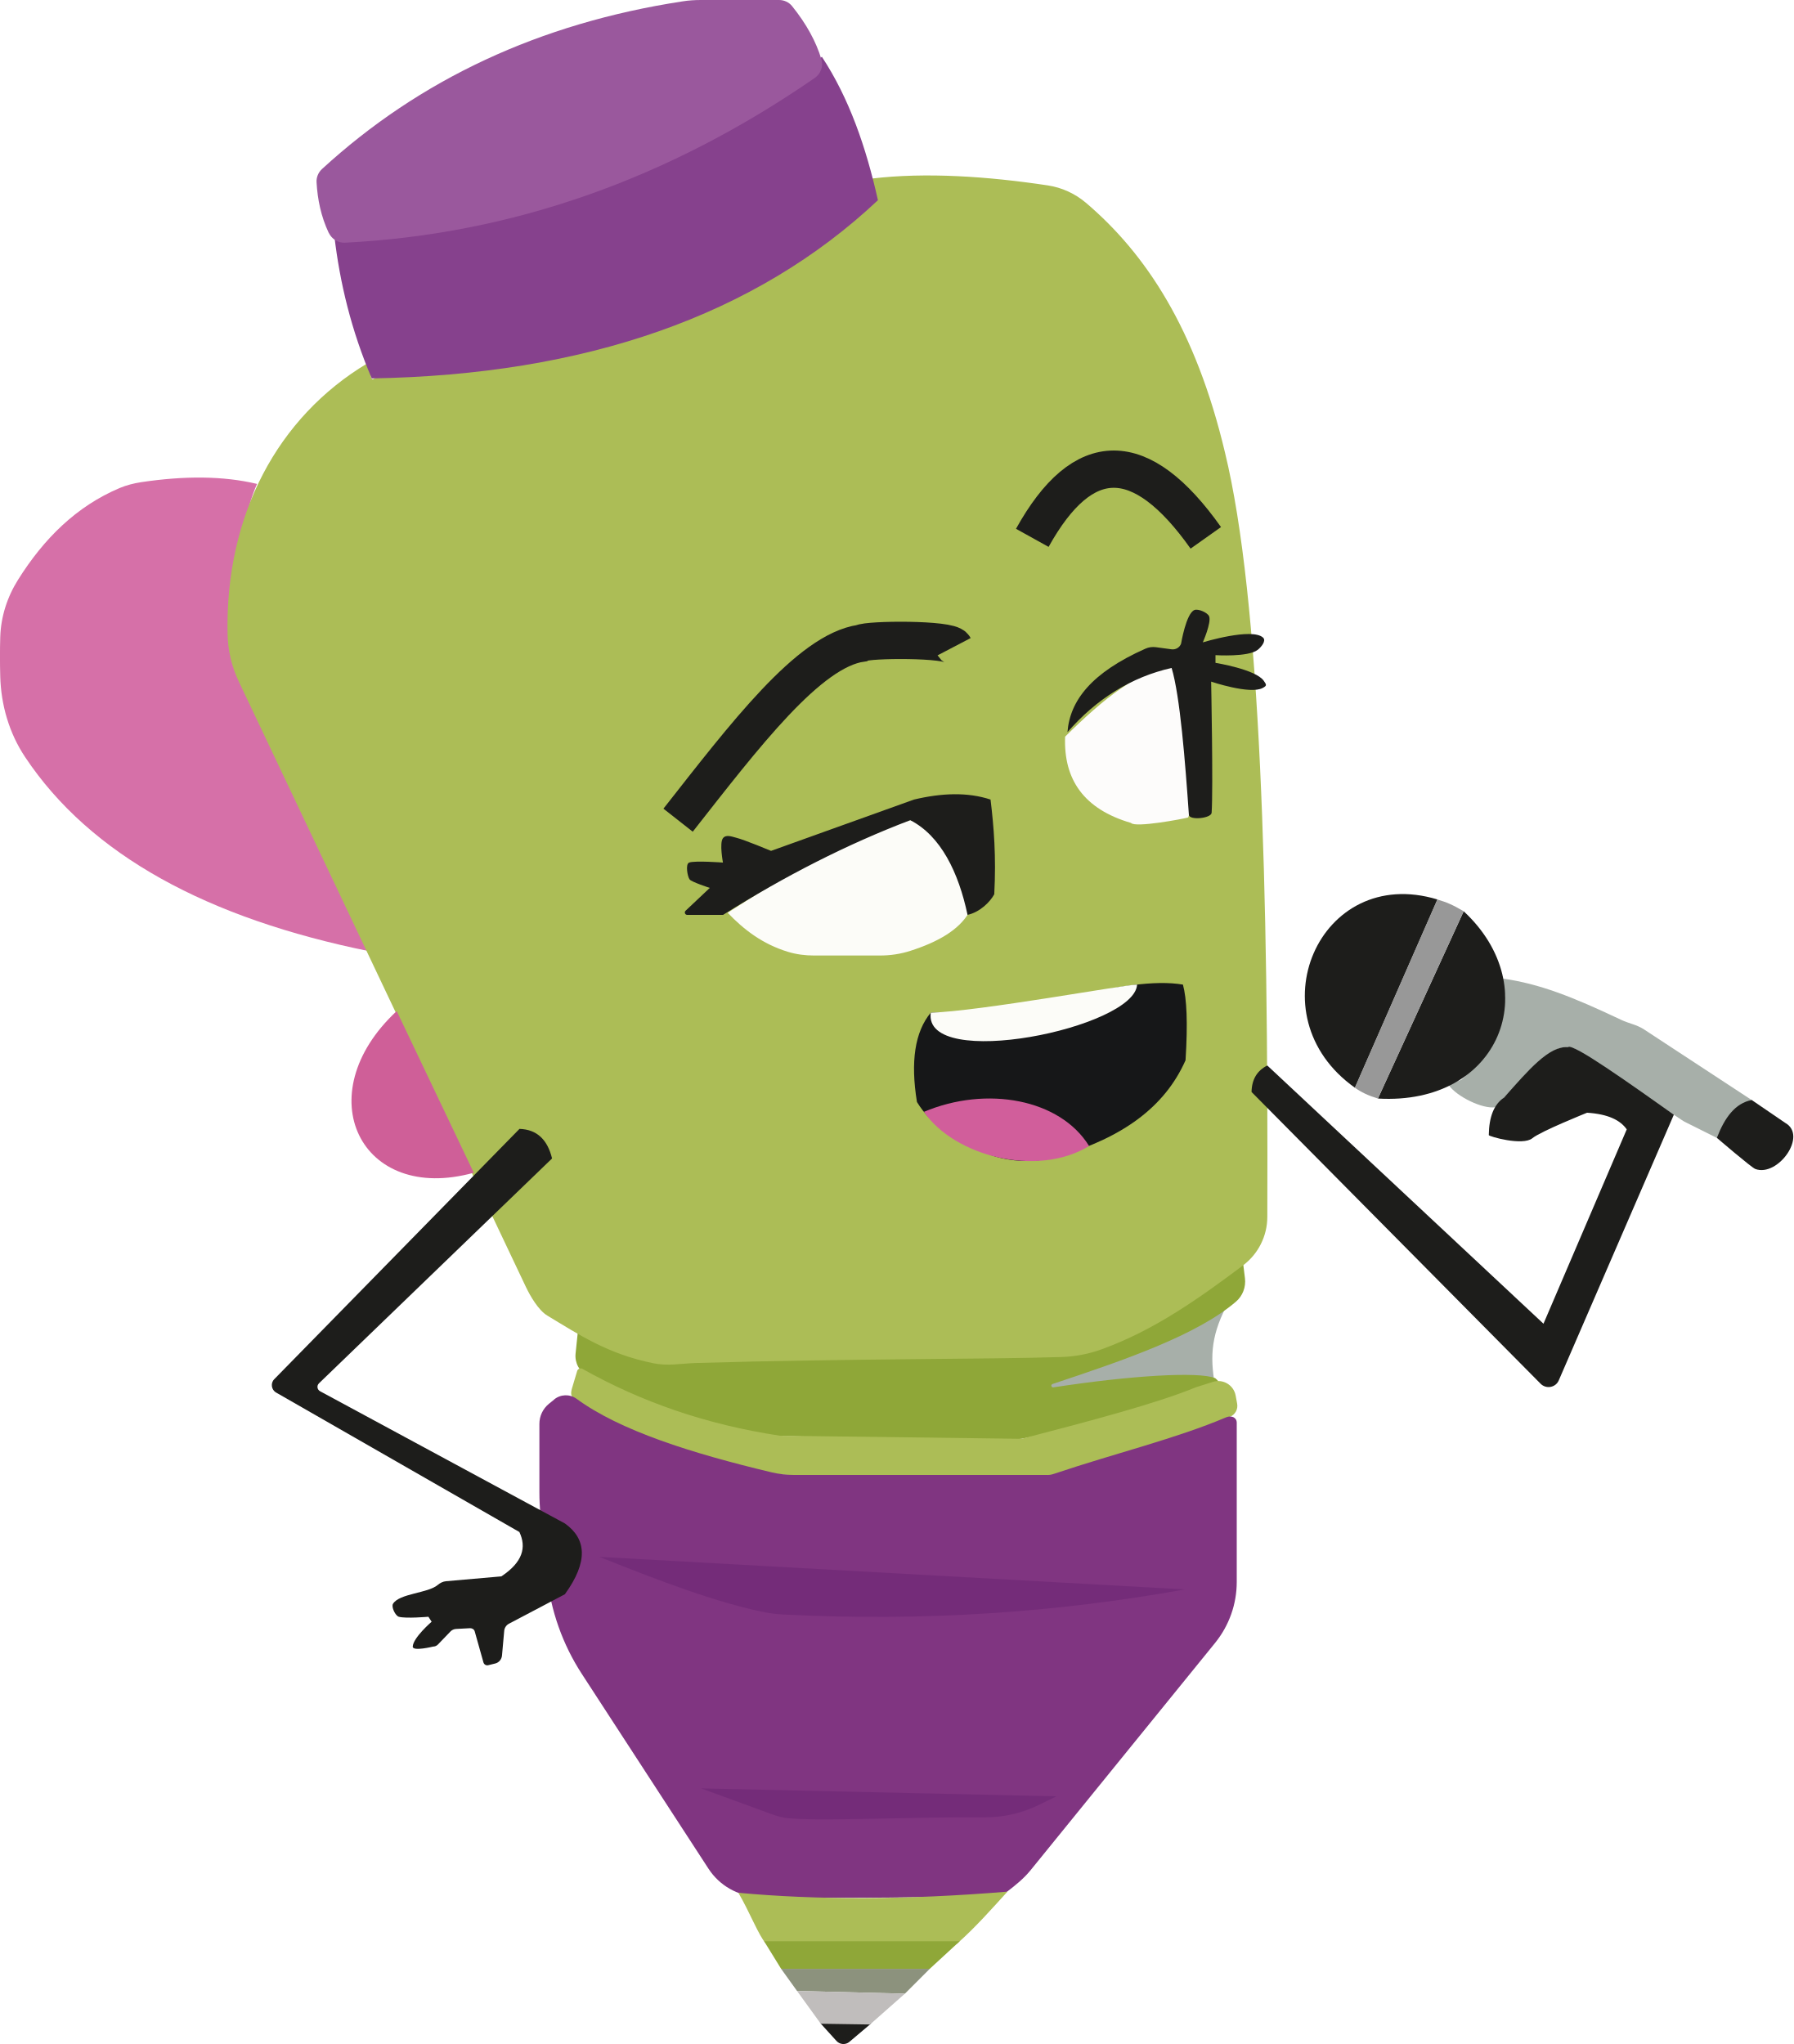
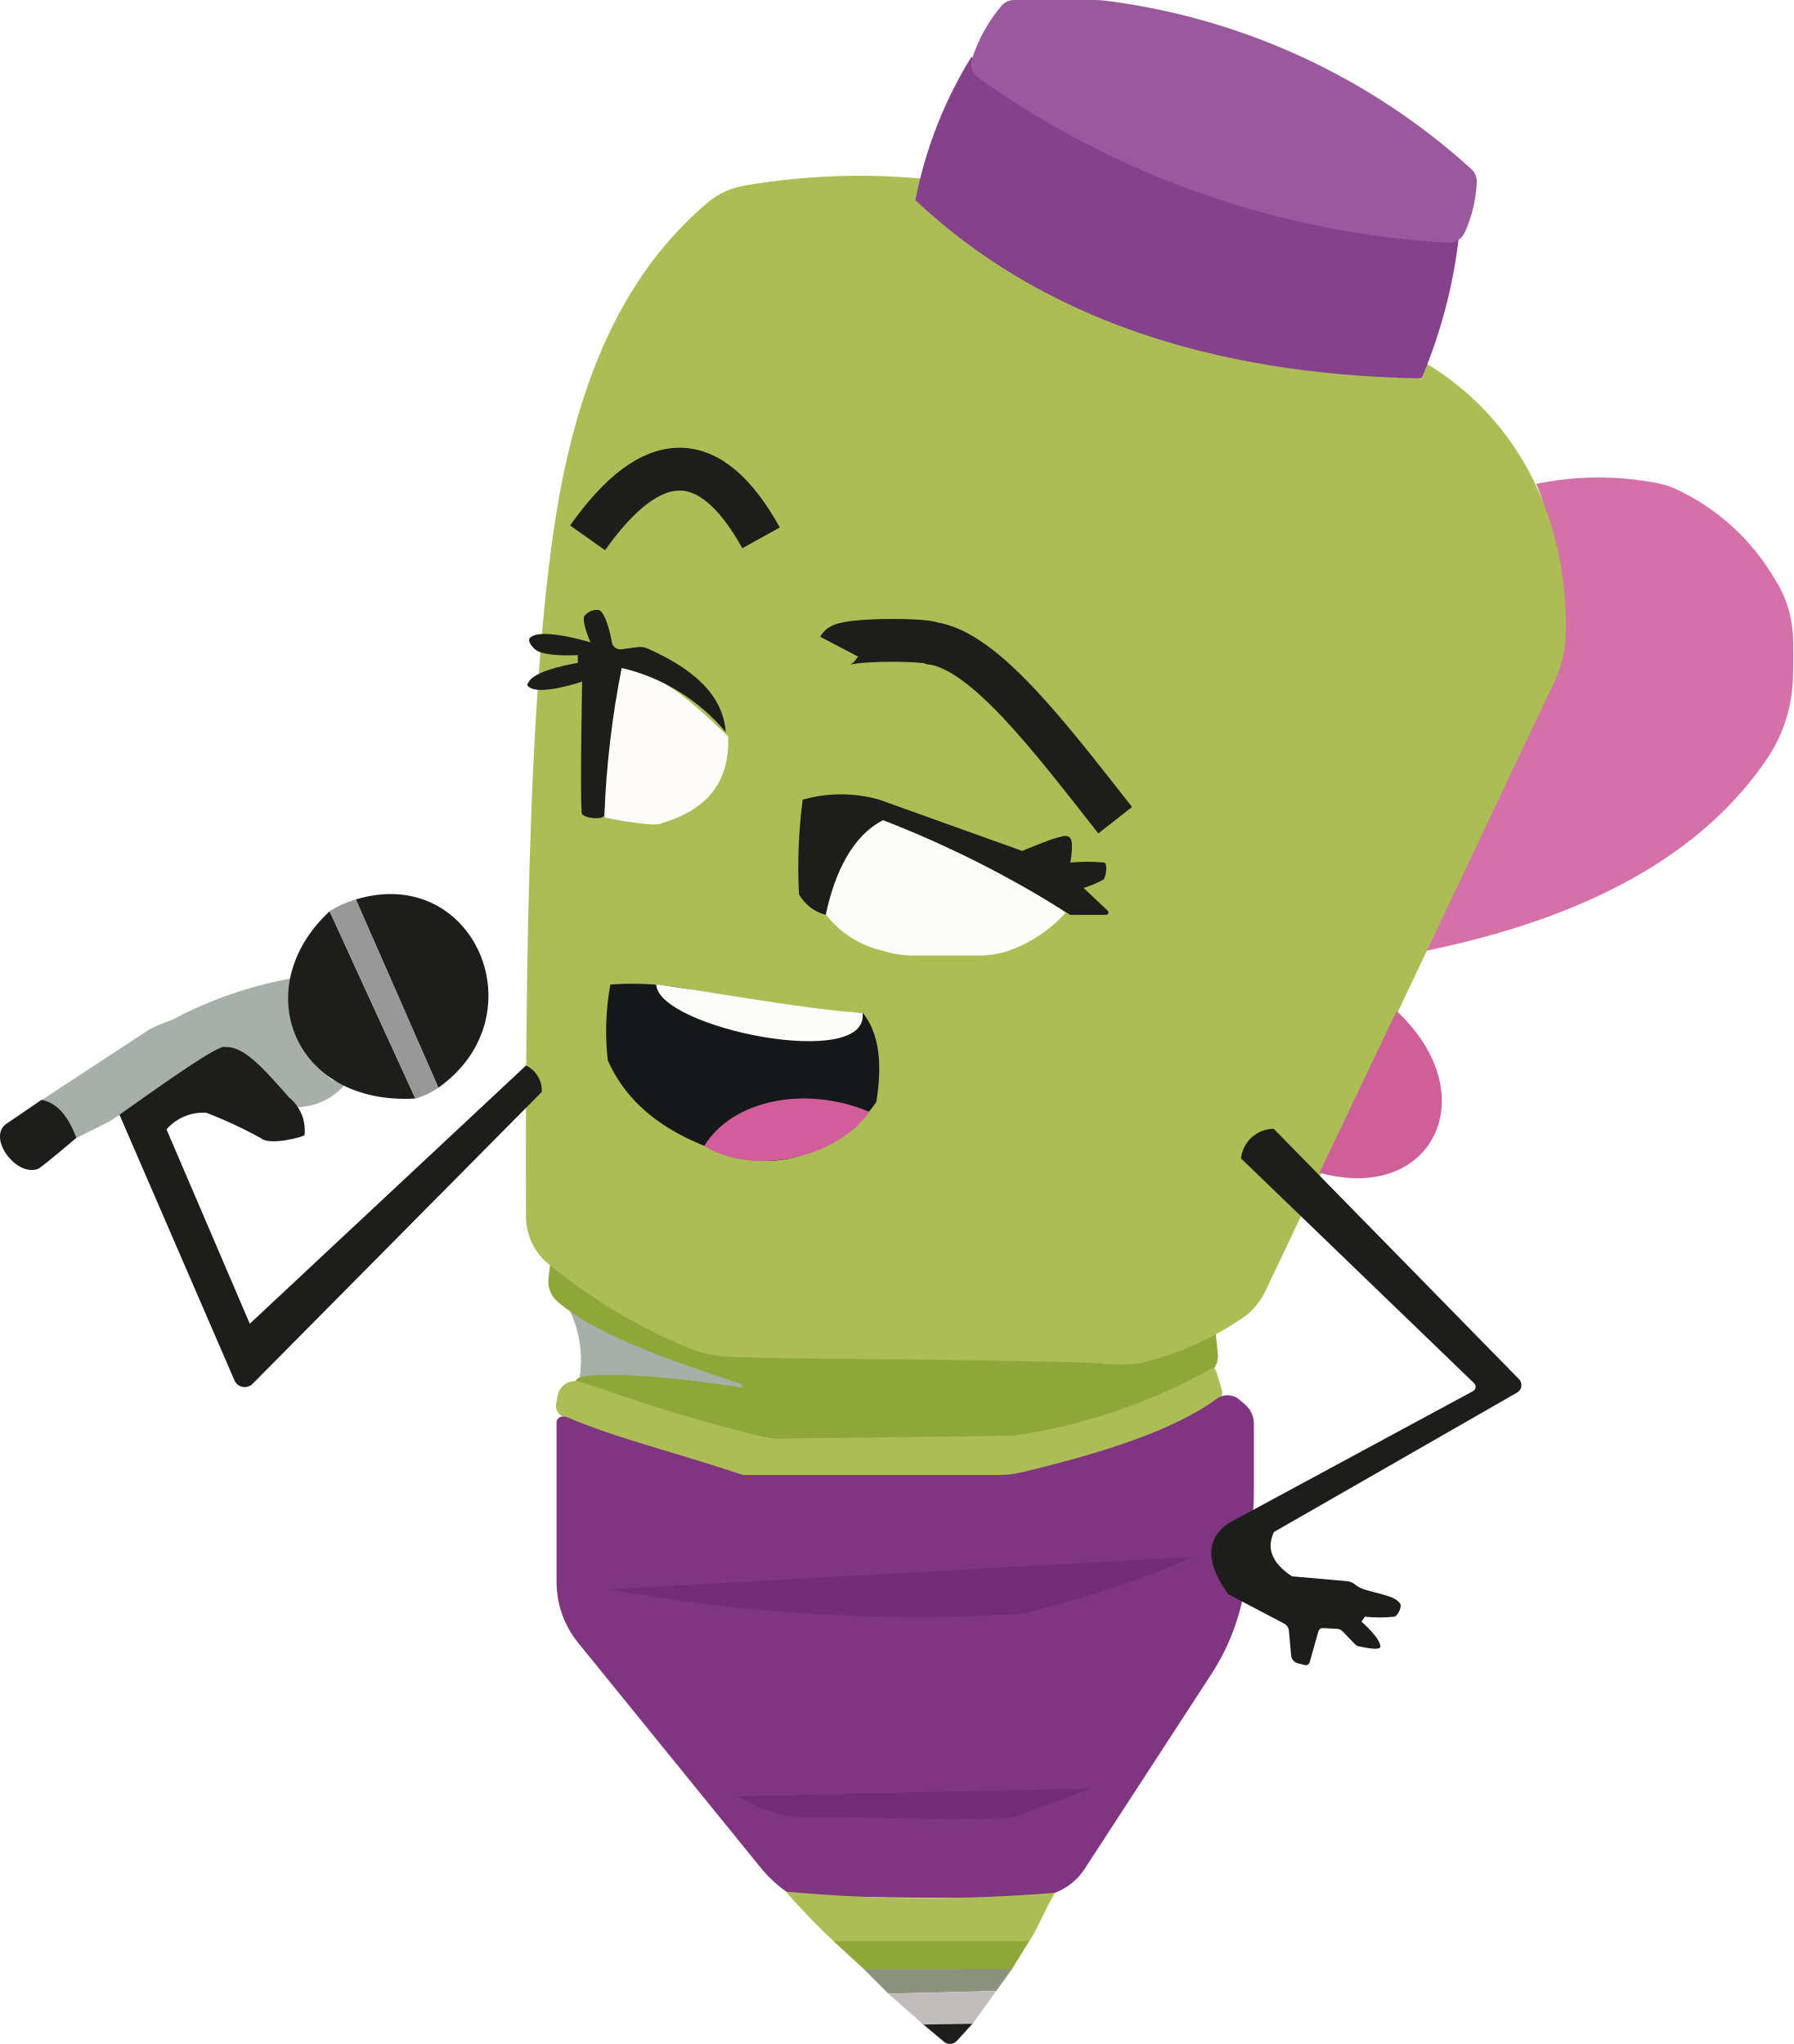
- <svg xmlns="http://www.w3.org/2000/svg" id="Laag_2" viewBox="0 0 144.29 164.48">
-   <defs>
-     <style>.cls-1{fill:#86418d;}.cls-1,.cls-2,.cls-3,.cls-4,.cls-5,.cls-6,.cls-7,.cls-8,.cls-9,.cls-10,.cls-11,.cls-12,.cls-13,.cls-14,.cls-15,.cls-16,.cls-17{stroke-width:0px;}.cls-2{fill:#cf5f98;}.cls-3{fill:#a7afa9;}.cls-4{fill:#c0bdbc;}.cls-5{fill:#fdfcfb;}.cls-6{fill:#161718;}.cls-18{fill:none;stroke:#1d1d1b;stroke-miterlimit:10;stroke-width:3px;}.cls-7{fill:#989898;}.cls-8{fill:#742c79;}.cls-9{fill:#d15e9b;}.cls-10{fill:#d670a8;}.cls-11{fill:#acbd56;}.cls-12{fill:#9a589d;}.cls-13{fill:#8c927d;}.cls-14{fill:#fcfcf8;}.cls-15{fill:#1d1d1b;}.cls-16{fill:#803581;}.cls-17{fill:#8fa738;}</style>
-   </defs>
-   <g id="Laag_2-2">
-     <g id="Pen_met_Microfoon">
-       <path class="cls-10" d="m20.68,38.94c-2.71-.65-5.84-.66-9.32-.14-.59.09-1.18.24-1.73.47-3.5,1.48-6.11,4.09-8.17,7.37-.88,1.4-1.39,2.98-1.44,4.63-.03,1.01-.03,2.07,0,3.16.06,2.3.72,4.57,2,6.49,5.25,7.89,14.68,12.99,27.77,15.64-8.56-16.37-12.59-29.6-9.11-37.62Z" />
-       <path class="cls-3" d="m97.68,111c-.34-2.3-.11-4.09,1.51-6.81l-14.98,6.57-.43,1.32,13.89-1.09Z" />
-       <path class="cls-17" d="m98.04,111.15c-3.79,1.71-9.02,3.31-15.85,4.63-4.48.46-12.34-.03-19.98-.26-5.37-.86-10.3-2.54-14.93-4.81-.66-.32-1.04-1.04-.97-1.77l.2-1.93c.04-.37-.09-.15.23.04,2.54,1.5,5.37,2.23,7.8,2.22,9.59-.28,19.79-.48,31.15-.51,3.95-.72,9.11-3.36,14.29-7.44l.19,1.53c.09.72-.18,1.43-.73,1.9-3.14,2.68-8.82,4.65-14.75,6.62-.17.06-.1.3.07.27,6.17-.95,11.69-1.29,13.02-.74.04.02.28.26.25.28Z" />
-       <path class="cls-11" d="m46.17,112.55c3.39,2.61,9.3,4.48,15.48,5.94.94.22,1.94.21,2.91.21l18.56.1c1.67,0,3.35-.37,4.94-.9,4.07-1.35,7.81-2.66,10.9-3.89.43-.17.67-.62.58-1.07l-.12-.65c-.16-.84-1.02-1.35-1.83-1.09l-1.39.44c-3,1.25-8.38,2.68-14,4.14l-19.46-.25c-5.99-.91-11.18-2.74-15.88-5.38-.16-.09-.37,0-.42.17l-.34,1.14c-.13.43-.28.82.08,1.09Z" />
-       <path class="cls-11" d="m29.53,29.27c.34-.21.16,1.42.51,1.23,7.83-4.19,5.45-4.62,8.43-1.45,13.93-3.76,21.86-6.72,29.11-12.06.57-.42,2.41-.49,2.38-1.2-.02-.48-.73-.69.18-1.42,4.34-.52,9.34-.18,14.17.55,1.13.17,2.2.66,3.08,1.41,4.81,4.1,8.81,10.13,11.17,20.07,2.89,11.88,3.5,34.97,3.41,61.52,0,1.54-.73,2.99-1.96,3.91-3.38,2.53-7.04,5.18-11.35,6.74-1.06.39-2.18.6-3.3.63-5.8.19-17.06.12-29.36.48-1.25.04-2.25.27-3.48.01-3.61-.74-5.91-2.27-8.49-3.83-.7-.42-1.37-1.57-1.72-2.31l-23.07-48.65c-.59-1.22-.91-2.56-.93-3.92-.19-9.53,4.03-17.41,11.23-21.73Z" />
-       <g id="Hoodje">
-         <path class="cls-1" d="m29.9,30.45c17.19-.28,30.88-5.06,40.74-14.34-.95-4.25-2.31-8.2-4.51-11.54-11.01,8.74-24.05,13.6-39.23,14.4.44,3.76,1.36,7.61,3.01,11.48Z" />
-         <path class="cls-12" d="m26.45,18.74c-.62-1.32-.9-2.68-.98-4.08-.02-.39.14-.78.43-1.05C33.75,6.4,43.41,1.87,54.92.11c.49-.08.99-.11,1.49-.11h6.28c.4,0,.79.18,1.04.49,1.17,1.45,1.94,2.88,2.36,4.28.17.56-.05,1.17-.53,1.5-11.73,8.1-24.32,12.58-37.81,13.26-.55.03-1.06-.3-1.3-.8Z" />
+ <svg xmlns="http://www.w3.org/2000/svg" width="108.417" height="123.585" viewBox="0 0 108.417 123.585">
+   <g id="Laag_2-2" transform="translate(0 0)">
+     <g id="Pen_met_Microfoon" transform="translate(0 0)">
+       <path id="Path_145" data-name="Path 145" d="M6.843,33.56a18.519,18.519,0,0,1,7-.105,5.549,5.549,0,0,1,1.3.353,13.5,13.5,0,0,1,6.139,5.538,6.915,6.915,0,0,1,1.082,3.479c.023.759.023,1.555,0,2.374a9.22,9.22,0,0,1-1.5,4.876C16.918,56,9.833,59.835,0,61.826,6.429,49.527,9.457,39.586,6.843,33.56Z" transform="translate(86.034 -4.302)" fill="#d670a8" />
+       <path id="Path_146" data-name="Path 146" d="M73.463,95.065a6.893,6.893,0,0,0-1.135-5.117l11.255,4.936.323.992-10.436-.819Z" transform="translate(-38.441 -11.665)" fill="#a7afa9" />
+       <path id="Path_147" data-name="Path 147" d="M41.586,94.857A54.939,54.939,0,0,0,53.5,98.336c3.366.346,9.272-.023,15.012-.2a39.489,39.489,0,0,0,11.218-3.614,1.337,1.337,0,0,0,.729-1.33l-.15-1.45c-.03-.278.068-.113-.173.03a11.756,11.756,0,0,1-5.861,1.668c-7.206-.21-14.869-.361-23.4-.383-2.968-.541-6.845-2.525-10.737-5.59l-.143,1.15a1.607,1.607,0,0,0,.548,1.428c2.359,2.014,6.627,3.494,11.083,4.974a.1.1,0,0,1-.053.2c-4.636-.714-8.783-.969-9.783-.556-.03.015-.21.2-.188.21Z" transform="translate(-6.834 -11.343)" fill="#8fa738" />
+       <path id="Path_148" data-name="Path 148" d="M79.788,96.893c-2.547,1.961-6.988,3.366-11.631,4.463a9.652,9.652,0,0,1-2.186.158l-13.945.075a11.862,11.862,0,0,1-3.712-.676c-3.058-1.014-5.868-2-8.19-2.923a.711.711,0,0,1-.436-.8l.09-.488a1.069,1.069,0,0,1,1.375-.819l1.044.331A96.923,96.923,0,0,0,52.717,99.32l14.621-.188A34.563,34.563,0,0,0,79.27,95.09a.222.222,0,0,1,.316.128l.255.857c.1.323.21.616-.06.819Z" transform="translate(-6.063 -12.328)" fill="#acbd56" />
+       <path id="Path_149" data-name="Path 149" d="M70.237,23.573c-.255-.158-.12,1.067-.383.924-5.883-3.148-4.095-3.471-6.334-1.089-10.466-2.825-16.425-5.049-21.872-9.061-.428-.316-1.811-.368-1.788-.9.015-.361.548-.518-.135-1.067a41.085,41.085,0,0,0-10.647.413,4.64,4.64,0,0,0-2.314,1.059c-3.614,3.081-6.619,7.611-8.393,15.08-2.171,8.926-2.63,26.275-2.562,46.224a3.672,3.672,0,0,0,1.473,2.938,33.517,33.517,0,0,0,8.528,5.064,7.8,7.8,0,0,0,2.479.473c4.358.143,12.818.09,22.06.361A10.155,10.155,0,0,0,52.963,84a18.676,18.676,0,0,0,6.379-2.878,4.469,4.469,0,0,0,1.292-1.736L77.968,42.83a7.009,7.009,0,0,0,.7-2.945c.143-7.16-3.028-13.081-8.438-16.327Z" transform="translate(15.991 -1.581)" fill="#acbd56" />
+       <g id="Hoodje" transform="translate(55.339)">
+         <path id="Path_150" data-name="Path 150" d="M53.834,23.391c-12.916-.21-23.2-3.8-30.61-10.774a25.905,25.905,0,0,1,3.389-8.671,50.427,50.427,0,0,0,29.476,10.82,31.015,31.015,0,0,1-2.262,8.626Z" transform="translate(-23.223 -0.512)" fill="#86418d" />
+         <path id="Path_151" data-name="Path 151" d="M51.814,14.08a8.186,8.186,0,0,0,.736-3.066,1.017,1.017,0,0,0-.323-.789A40.454,40.454,0,0,0,30.423.083,6.955,6.955,0,0,0,29.3,0H24.585A1.01,1.01,0,0,0,23.8.368,9.51,9.51,0,0,0,22.03,3.584a1.016,1.016,0,0,0,.4,1.127,54.072,54.072,0,0,0,28.409,9.963,1.037,1.037,0,0,0,.977-.6Z" transform="translate(-18.611 0)" fill="#9a589d" />
      </g>
-       <path class="cls-16" d="m44.58,112.63l-.41.33c-.49.4-.77.99-.77,1.62v5.51c0,.6.03,1.19.09,1.79l.51,4.85c.3,2.86,1.27,5.61,2.84,8.01l10.17,15.64c.88,1.35,2.36,2.2,3.97,2.25,4.97.15,11.19.09,17.85-.05.76-.02,1.65.08,2.23-.38.64-.49,1.3-1.02,1.85-1.69l14.87-18.32c1.12-1.39,1.73-3.11,1.73-4.89v-12.81c0-.44-.44-.61-.85-.44-4.02,1.71-8.86,2.87-13.86,4.55-.23.08-.41.1-.65.09h-20.22c-.62,0-1.24-.07-1.84-.21-6.5-1.55-12.2-3.36-15.7-5.92-.55-.4-1.29-.37-1.81.06Z" />
-       <path class="cls-8" d="m48.23,125.28c4.85,1.95,9.54,3.71,13.3,4.46.49.1,1,.15,1.5.18,11.33.58,22.07-.17,32.3-2.02" />
-       <path class="cls-8" d="m56.41,143.91l5.75,2.1c.47.17.96.29,1.46.32,3.09.22,9.52-.13,15.64-.09,1.49,0,2.95-.33,4.29-.98l1.45-.71" />
-       <path class="cls-11" d="m59.41,152.31c.89,1.51,1.65,3.48,2.21,4.08,5.32,0,9.54-.01,15.37.03,1.51-1.33,2.92-2.94,4.07-4.2-8.13.67-15.32.68-21.66.09Z" />
-       <polygon class="cls-17" points="61.48 156.21 62.85 158.43 74.81 158.43 77.22 156.21 61.48 156.21" />
-       <polygon class="cls-13" points="62.85 158.43 64.13 160.21 72.81 160.43 74.81 158.43 62.85 158.43" />
-       <path class="cls-15" d="m66.04,162.84l1.26,1.39c.27.3.73.34,1.04.08l1.75-1.48s-.02-.05-.04-.05l-3.91-.14c-.1,0-.15.11-.09.19Z" />
-       <polygon class="cls-4" points="64.13 160.21 66.04 162.85 70 162.91 72.81 160.43 64.13 160.21" />
-       <path class="cls-2" d="m31.92,81.36c-7.24,6.74-2.9,15.54,6.2,13.01l-6.2-13.01Z" />
-       <path class="cls-15" d="m41.79,90.85l-19.72,20.13c-.32.32-.24.86.15,1.08l19.57,11.22c.58,1.23.28,2.42-1.45,3.57l-4.45.39c-.25.02-.48.14-.67.3-.78.67-3.1.68-3.6,1.52-.15.25.19.96.47,1.04.56.16,2.38,0,2.38,0l.26.4s-1.49,1.28-1.52,2c-.02.41,1.64,0,1.64,0,.14,0,.28-.06.38-.16l1.01-1.05c.12-.13.29-.2.46-.21l1.13-.06c.17,0,.33.1.37.27l.7,2.49c.05.16.21.26.38.22l.57-.14c.29-.07.51-.33.54-.63l.18-2c.02-.24.17-.46.38-.57l4.5-2.37c1.91-2.64,1.73-4.47,0-5.7l-19.7-10.64c-.23-.13-.28-.44-.09-.63l18.76-18.1c-.36-1.47-1.18-2.34-2.64-2.38Z" />
-       <path class="cls-3" d="m116.55,87.3c.67.96,2.75,1.95,3.74,1.8.18-.03.6-.66.73-.78l3.85-3.6c.58-.54,1.45-.61,2.11-.17l8.34,5.58c.12.08.24.15.37.21l2.46,1.23c.15.07.32-.01.35-.17.31-1.26,1.14-2.17,2.45-2.76.05-.02.05-.08.01-.11l-8.69-5.7c-.56-.37-1.21-.47-1.82-.76-3.99-1.89-6.56-2.89-9.49-3.32-.15-.02.13,1.2.13,1.35-.02,2.23-1.14,4.74-3.51,6.79" />
-       <path class="cls-15" d="m109.02,87.53c-8.17-5.79-2.89-18.04,6.64-15.15l-6.64,15.15Z" />
-       <path class="cls-15" d="m110.87,88.4c9.85.57,13.51-8.94,6.9-15.07l-6.9,15.07Z" />
-       <path class="cls-7" d="m109.02,87.53c.48.35,1.09.64,1.85.87l6.9-15.07c-.93-.55-1.37-.72-2.12-.95l-6.64,15.15Z" />
-       <path class="cls-15" d="m138.14,91.56s2.79,2.4,3.1,2.51c1.81.66,4.24-2.7,2.39-3.72l-2.68-1.83c-1.34.25-2.19,1.43-2.81,3.05Z" />
-       <path class="cls-15" d="m100.7,87.87l23.26,23.48c.45.45,1.21.31,1.46-.27l9.26-21.38c-3.57-2.52-8.13-5.78-8.51-5.44-1.53-.11-3.17,1.83-5.15,4.06-.81.54-1.21,1.54-1.23,3.02,0,.11,2.74.89,3.51.25.66-.55,4.4-2.05,4.4-2.05,1.7.11,2.67.6,3.19,1.34l-6.7,15.64-22.22-20.78c-.8.4-1.25,1.09-1.27,2.14Z" />
-       <path class="cls-18" d="m76.77,52.04c-.34-.65-6.94-.6-7.47-.28-4.22.6-9.38,7.42-14.74,14.24" />
-       <g id="Gezicht">
-         <g id="Mond">
-           <path class="cls-6" d="m74.89,81.49c-1.28,1.54-1.64,3.94-1.11,7.19,1.15,1.87,3.07,3.2,5.71,4.19,1.84.68,3.86.73,5.74.17,5.07-1.5,8.48-3.93,10.16-7.72.19-3.01.1-4.96-.21-6.09-2.25-.38-5.5.12-9.36,1.15-4.04.76-7.62,1.06-10.94,1.11Z" />
-           <path class="cls-9" d="m74.34,89.47c5.05-2.13,10.96-1.03,13.29,2.75-4.21,2.56-10.85.8-13.29-2.75Z" />
-           <path class="cls-14" d="m74.89,81.49c-.64,4.72,16.43,1.24,16.6-2.26-1,0-12.68,2.15-16.6,2.26Z" />
+       <path id="Path_152" data-name="Path 152" d="M78.74,97.2l.308.248a1.565,1.565,0,0,1,.579,1.217v4.14a13.433,13.433,0,0,1-.068,1.345l-.383,3.644a13.583,13.583,0,0,1-2.134,6.018L69.4,125.559a3.708,3.708,0,0,1-2.983,1.691c-3.734.113-8.408.068-13.412-.038a2.825,2.825,0,0,1-1.676-.286,8.148,8.148,0,0,1-1.39-1.27L38.768,111.892a5.849,5.849,0,0,1-1.3-3.674V98.593c0-.331.331-.458.639-.331,3.02,1.285,6.657,2.156,10.414,3.419a1.2,1.2,0,0,0,.488.068H64.2a6.1,6.1,0,0,0,1.383-.158c4.884-1.165,9.167-2.525,11.8-4.448a1.106,1.106,0,0,1,1.36.045Z" transform="translate(-3.821 -12.57)" fill="#803581" />
+       <path id="Path_153" data-name="Path 153" d="M77.027,108.156a62.05,62.05,0,0,1-9.993,3.351,8.1,8.1,0,0,1-1.127.135,105.484,105.484,0,0,1-24.269-1.518" transform="translate(-4.85 -14.026)" fill="#742c79" />
+       <path id="Path_154" data-name="Path 154" d="M70.181,124.24l-4.32,1.578a3.928,3.928,0,0,1-1.1.24c-2.322.165-7.153-.1-11.751-.068a7.365,7.365,0,0,1-3.223-.736L48.7,124.72" transform="translate(-4.15 -16.111)" fill="#742c79" />
+       <path id="Path_155" data-name="Path 155" d="M67.548,131.481c-.669,1.135-1.24,2.615-1.661,3.066-4,0-7.168-.008-11.548.023a40.8,40.8,0,0,1-3.058-3.156,93.628,93.628,0,0,0,16.274.068Z" transform="translate(-3.771 -17.042)" fill="#acbd56" />
+       <path id="Path_156" data-name="Path 156" d="M64.9,134.858l-1.029,1.668H54.887l-1.811-1.668Z" transform="translate(-2.682 -17.488)" fill="#8fa738" />
+       <path id="Path_157" data-name="Path 157" d="M63.246,136.775l-.962,1.337-6.522.165-1.5-1.5Z" transform="translate(-2.053 -17.737)" fill="#8c927d" />
+       <path id="Path_158" data-name="Path 158" d="M60.043,140.56,59.1,141.6a.564.564,0,0,1-.781.06L57,140.552s.015-.038.03-.038l2.938-.105a.087.087,0,0,1,.068.143Z" transform="translate(-1.247 -18.208)" fill="#1d1d1b" />
+       <path id="Path_159" data-name="Path 159" d="M61.886,138.312,60.451,140.3l-2.975.045-2.111-1.863Z" transform="translate(-1.656 -17.936)" fill="#c0bdbc" />
+       <path id="Path_160" data-name="Path 160" d="M29.074,70.239c5.44,5.064,2.179,11.676-4.658,9.775l4.658-9.775Z" transform="translate(55.358 -9.109)" fill="#cf5f98" />
+       <path id="Path_161" data-name="Path 161" d="M22.658,78.431,37.475,93.556a.516.516,0,0,1-.113.811l-14.7,8.43c-.436.924-.21,1.818,1.089,2.682l3.344.293a.908.908,0,0,1,.5.225c.586.5,2.329.511,2.7,1.142.113.188-.143.721-.353.781a8.614,8.614,0,0,1-1.788,0l-.2.3s1.12.962,1.142,1.5c.015.308-1.232,0-1.232,0a.411.411,0,0,1-.286-.12l-.759-.789a.511.511,0,0,0-.346-.158l-.849-.045a.276.276,0,0,0-.278.2l-.526,1.871a.24.24,0,0,1-.286.165l-.428-.105a.546.546,0,0,1-.406-.473l-.135-1.5a.543.543,0,0,0-.286-.428l-3.381-1.781c-1.435-1.984-1.3-3.359,0-4.283l14.8-7.994a.3.3,0,0,0,.068-.473l-14.1-13.6a2.011,2.011,0,0,1,1.984-1.788Z" transform="translate(54.357 -10.17)" fill="#1d1d1b" />
+       <path id="Path_162" data-name="Path 162" d="M118.982,74.41a3.945,3.945,0,0,1-2.81,1.352c-.135-.023-.451-.5-.548-.586l-2.893-2.7a1.28,1.28,0,0,0-1.585-.128l-6.266,4.193a2.035,2.035,0,0,1-.278.158l-1.848.924a.183.183,0,0,1-.263-.128,3.025,3.025,0,0,0-1.841-2.074.046.046,0,0,1-.008-.083l6.529-4.283a10.477,10.477,0,0,1,1.367-.571,24.472,24.472,0,0,1,7.13-2.495c.113-.015-.1.9-.1,1.014a7,7,0,0,0,2.637,5.1" transform="translate(-98.138 -8.816)" fill="#a7afa9" />
+       <path id="Path_163" data-name="Path 163" d="M95.627,73.821c6.139-4.35,2.171-13.555-4.989-11.383Z" transform="translate(-69.126 -8.055)" fill="#1d1d1b" />
+       <path id="Path_164" data-name="Path 164" d="M103.411,74.63c-7.4.428-10.151-6.717-5.184-11.323Z" transform="translate(-78.299 -8.21)" fill="#1d1d1b" />
+       <path id="Path_165" data-name="Path 165" d="M100.684,73.87a4.6,4.6,0,0,1-1.39.654L94.11,63.2a6.164,6.164,0,0,1,1.593-.714l4.989,11.383Z" transform="translate(-74.183 -8.103)" fill="#989898" />
+       <path id="Path_166" data-name="Path 166" d="M123.88,78.7s-2.1,1.8-2.329,1.886c-1.36.5-3.186-2.029-1.8-2.8l2.014-1.375c1.007.188,1.645,1.074,2.111,2.292Z" transform="translate(-119.258 -9.91)" fill="#1d1d1b" />
+       <path id="Path_167" data-name="Path 167" d="M112.467,75.453,94.99,93.094a.674.674,0,0,1-1.1-.2L86.936,76.828c2.682-1.893,6.109-4.343,6.394-4.087,1.15-.083,2.382,1.375,3.87,3.051a2.567,2.567,0,0,1,.924,2.269c0,.083-2.059.669-2.637.188a26.437,26.437,0,0,0-3.306-1.54,2.948,2.948,0,0,0-2.4,1.007l5.034,11.751,16.7-15.613a1.685,1.685,0,0,1,.954,1.608Z" transform="translate(-79.714 -9.431)" fill="#1d1d1b" />
+       <path id="Path_168" data-name="Path 168" d="M47.1,44.87c.255-.488,5.214-.451,5.613-.21,3.171.451,7.048,5.575,11.075,10.7" transform="translate(3.631 -5.769)" fill="none" stroke="#1d1d1b" stroke-miterlimit="10" stroke-width="2.59" />
+       <g id="Gezicht" transform="translate(31.882 28.366)">
+         <g id="Mond" transform="translate(4.786 31.069)">
+           <path id="Path_169" data-name="Path 169" d="M78.969,70.084c.962,1.157,1.232,2.96.834,5.4a8.082,8.082,0,0,1-4.29,3.148,6.832,6.832,0,0,1-4.313.128c-3.809-1.127-6.372-2.953-7.634-5.8a15.7,15.7,0,0,1,.158-4.576,18.322,18.322,0,0,1,7.033.864,47.741,47.741,0,0,0,8.22.834Z" transform="translate(-63.492 -68.291)" fill="#161718" />
+           <path id="Path_170" data-name="Path 170" d="M74.164,77.12c-3.794-1.6-8.235-.774-9.986,2.066C67.342,81.11,72.331,79.788,74.164,77.12Z" transform="translate(-58.274 -69.331)" fill="#d15e9b" />
+           <path id="Path_171" data-name="Path 171" d="M77.111,70.1c.481,3.546-12.345.932-12.473-1.7C65.39,68.4,74.166,70.016,77.111,70.1Z" transform="translate(-61.634 -68.305)" fill="#fcfcf8" />
        </g>
-         <g id="L._Oog">
-           <path class="cls-14" d="m58.55,73.45c1.3,1.36,2.81,2.52,4.84,3.14.68.21,1.4.3,2.11.3h5.3c.83,0,1.66-.12,2.46-.38,2.18-.7,3.88-1.66,4.7-3.07-.99-3.86-2.43-6.64-4.72-7.45-5.59,1.86-10.23,4.57-14.68,7.45Z" />
-           <path class="cls-15" d="m58.17,73.62h-2.88c-.17,0-.25-.21-.13-.33l1.95-1.84s-1.45-.47-1.62-.68-.36-1.24-.04-1.36c.46-.17,2.72,0,2.72,0,0,0-.3-1.57,0-1.96.24-.31.68-.14,1.06-.04.66.16,2.81,1.06,2.81,1.06l11.5-4.13c2.23-.53,4.31-.61,6.16,0,.27,2.22.46,4.58.3,7.62-.34.63-1.16,1.44-2.15,1.66-.72-3.41-2.15-6.36-4.61-7.62-5.07,1.93-10.09,4.49-15.06,7.62Z" />
+         <g id="L._Oog" transform="translate(16.38 19.655)">
+           <path id="Path_172" data-name="Path 172" d="M65.131,62.575a8.326,8.326,0,0,1-3.637,2.359,5.393,5.393,0,0,1-1.585.225H55.927a5.97,5.97,0,0,1-1.848-.286,6.031,6.031,0,0,1-3.531-2.307c.744-2.9,1.826-4.989,3.546-5.6a47.786,47.786,0,0,1,11.03,5.6Z" transform="translate(-48.97 -55.409)" fill="#fcfcf8" />
+           <path id="Path_173" data-name="Path 173" d="M64.017,62.47h2.164a.145.145,0,0,0,.1-.248L64.814,60.84a6,6,0,0,0,1.217-.511c.128-.158.27-.932.03-1.022a10.749,10.749,0,0,0-2.044,0s.225-1.18,0-1.473c-.18-.233-.511-.105-.8-.03-.5.12-2.111.8-2.111.8l-8.641-3.1a8.48,8.48,0,0,0-4.628,0,31.4,31.4,0,0,0-.225,5.725A2.649,2.649,0,0,0,49.23,62.47c.541-2.562,1.615-4.779,3.464-5.725A64.067,64.067,0,0,1,64.01,62.47Z" transform="translate(-47.571 -55.176)" fill="#1d1d1b" />
        </g>
-         <g id="R._Oog">
-           <path class="cls-5" d="m85.7,59.28c3.08-3.05,6.04-5.45,8.57-5.53.61,0,1.86,11.88,1.3,12.04-.35.1-4.23.84-4.57.43-3.8-1.11-5.43-3.5-5.3-6.94Z" />
-           <path class="cls-15" d="m85.87,58.94c2.36-2.72,5.19-4.47,8.4-5.19.68,2.26,1.09,7.53,1.39,11.82.03.46,1.8.29,1.83-.17.13-1.98-.04-10.55-.04-10.55,0,0,3.13,1.06,4.15.51.35-.19.31-.25.09-.57-.64-.93-3.89-1.45-3.89-1.45v-.62s2.65.17,3.4-.43c.29-.23.7-.73.43-.98-.89-.83-4.85.38-4.85.38,0,0,.7-1.58.51-2.09-.11-.3-.89-.64-1.19-.51-.67.28-1.07,2.71-1.07,2.71-.12.31-.43.49-.76.45l-1.26-.17c-.29-.04-.59,0-.85.12-4.34,1.93-6.07,4.17-6.27,6.71Z" />
+         <g id="R._Oog" transform="translate(0 8.497)">
+           <path id="Path_174" data-name="Path 174" d="M81.5,50.558c-2.314-2.292-4.538-4.095-6.439-4.155-.458,0-1.4,8.926-.977,9.046.263.075,3.178.631,3.434.323C80.375,54.939,81.6,53.143,81.5,50.558Z" transform="translate(-69.36 -42.88)" fill="#fdfcfb" />
+           <path id="Path_175" data-name="Path 175" d="M86.146,49.778a11.663,11.663,0,0,0-6.311-3.9,56.931,56.931,0,0,0-1.044,8.881c-.023.346-1.352.218-1.375-.128-.1-1.488.03-7.927.03-7.927s-2.352.8-3.118.383c-.263-.143-.233-.188-.068-.428.481-.7,2.923-1.089,2.923-1.089V45.1s-1.991.128-2.555-.323c-.218-.173-.526-.548-.323-.736.669-.624,3.644.286,3.644.286s-.526-1.187-.383-1.57a.959.959,0,0,1,.894-.383c.5.21.8,2.036.8,2.036a.536.536,0,0,0,.571.338l.947-.128a1.158,1.158,0,0,1,.639.09c3.261,1.45,4.561,3.133,4.711,5.042Z" transform="translate(-74.133 -42.355)" fill="#1d1d1b" />
        </g>
-         <path class="cls-18" d="m83.06,43.28c4.09-7.37,8.74-7.37,13.96,0" />
+         <path id="Path_176" data-name="Path 176" d="M82.2,36.745q-4.61-8.306-10.489,0" transform="translate(-68.071 -32.592)" fill="none" stroke="#1d1d1b" stroke-miterlimit="10" stroke-width="2.59" />
      </g>
    </g>
  </g>
</svg>
